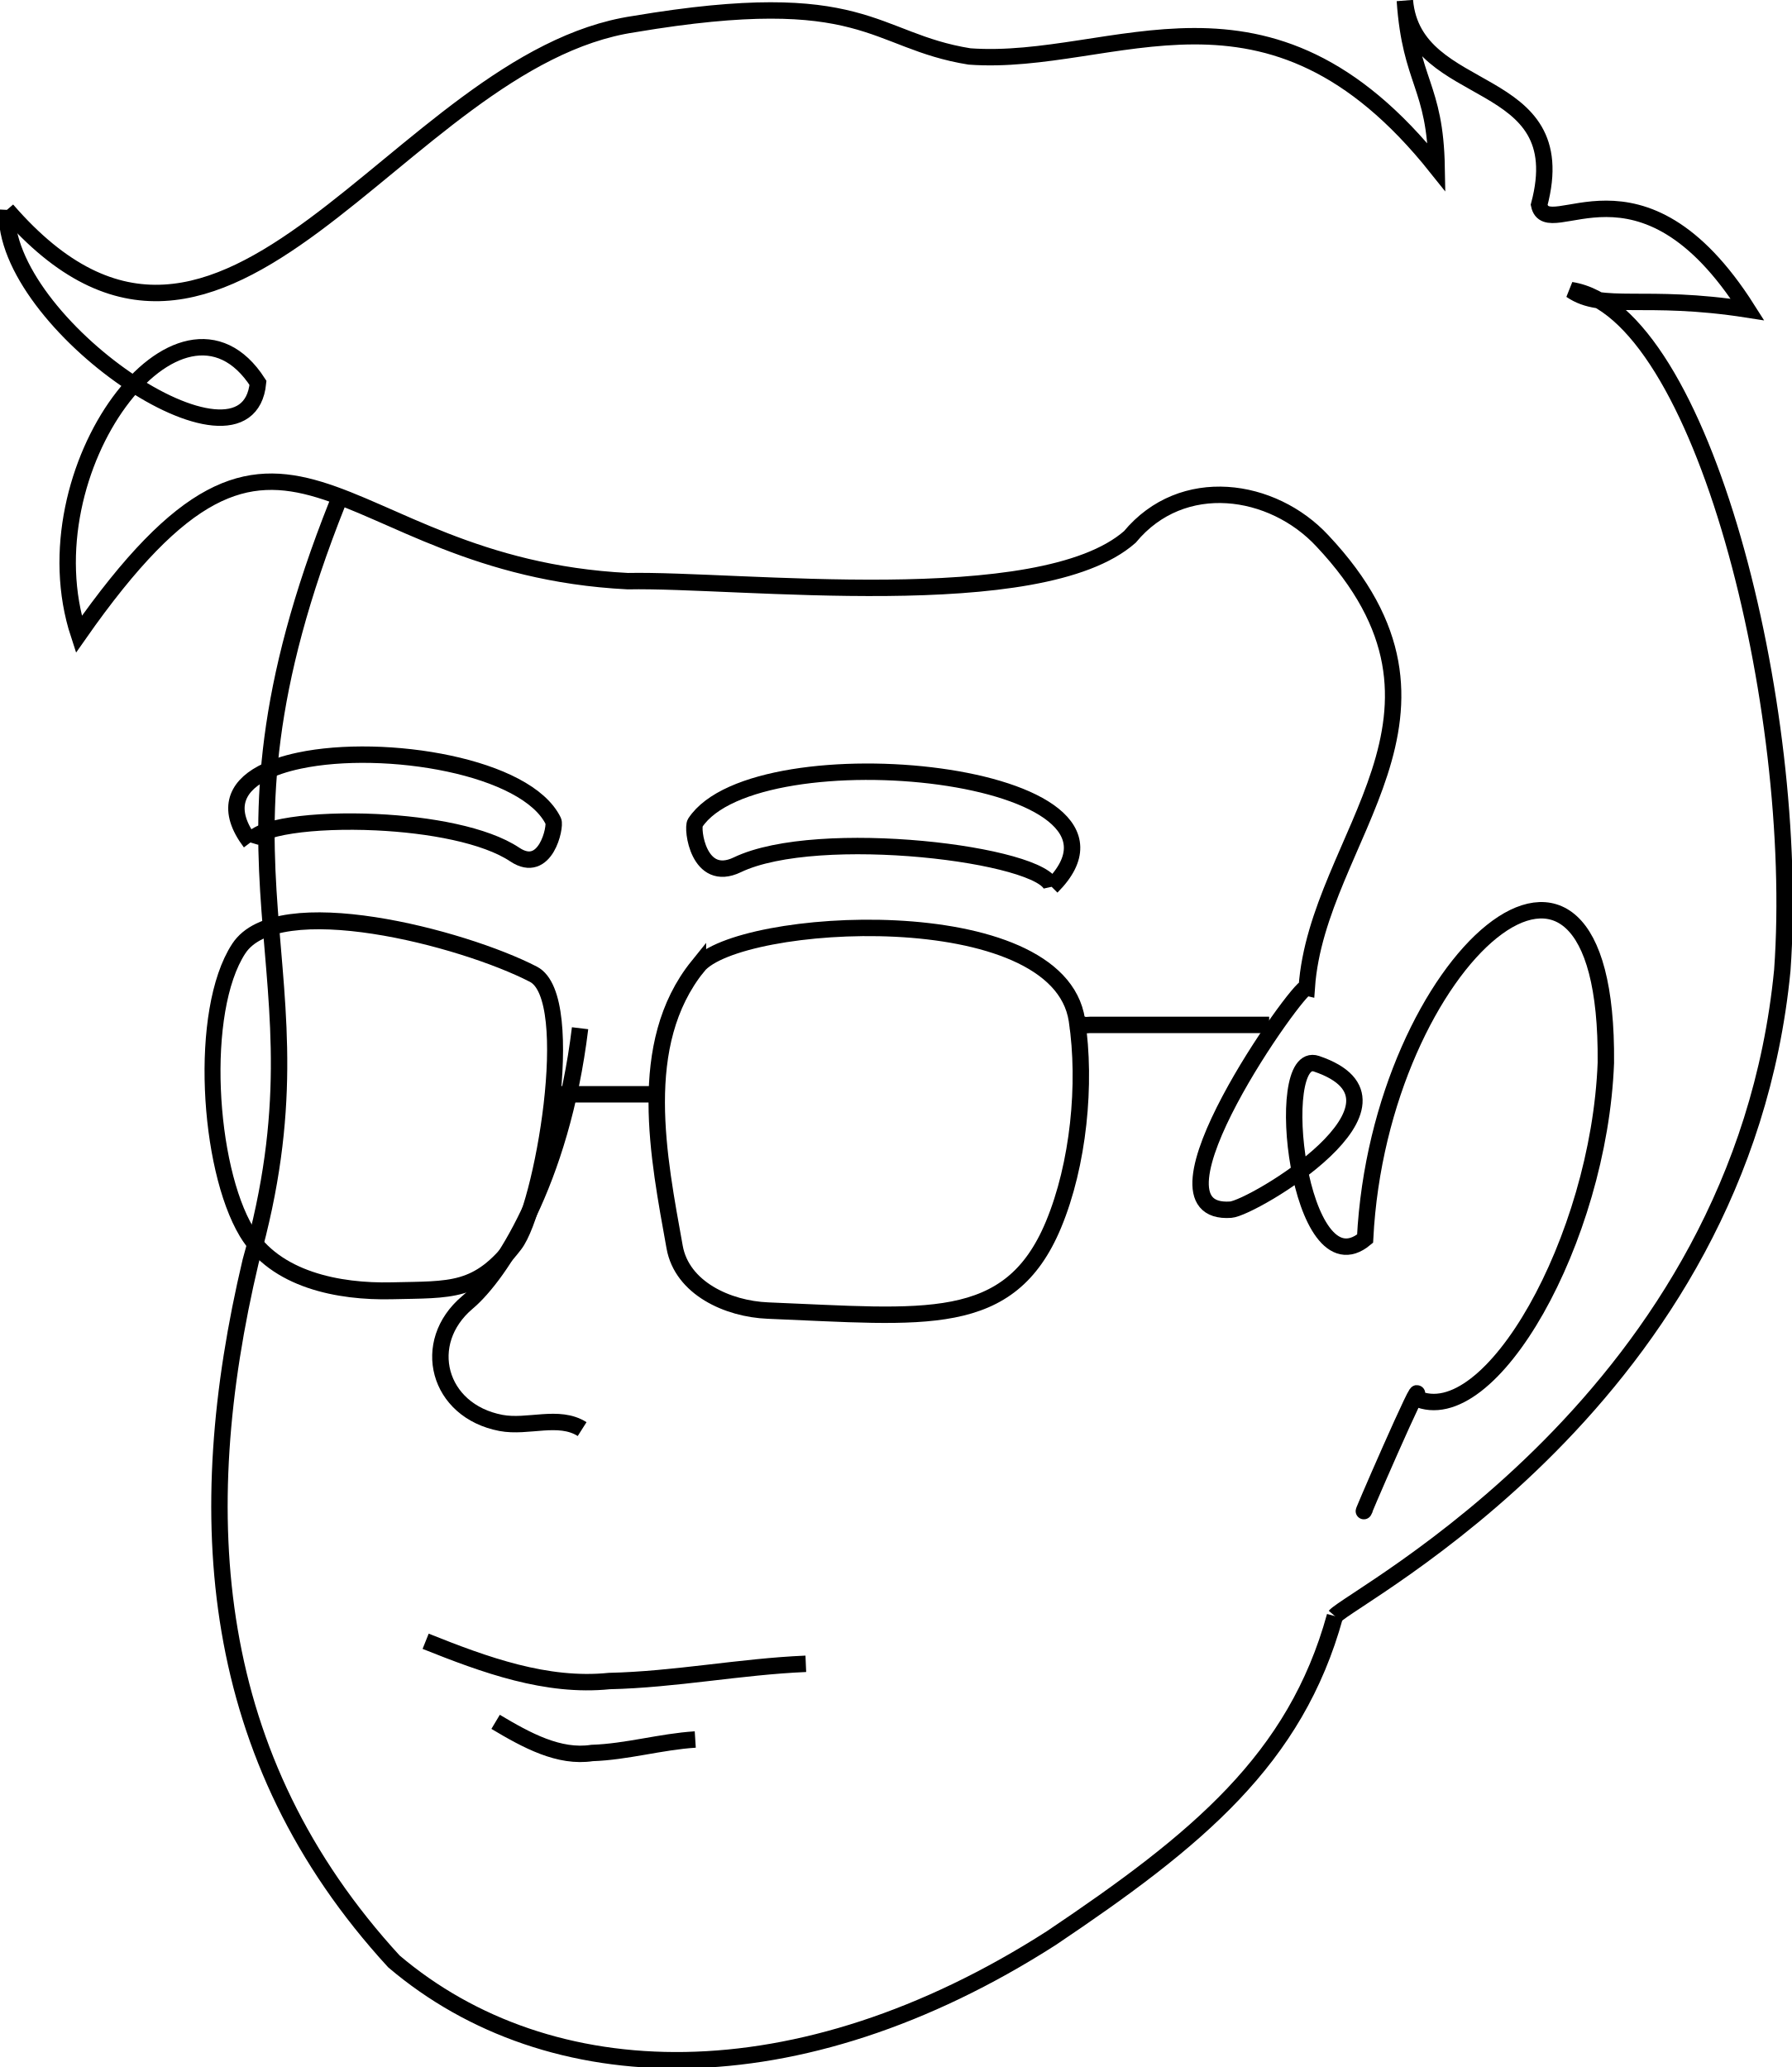
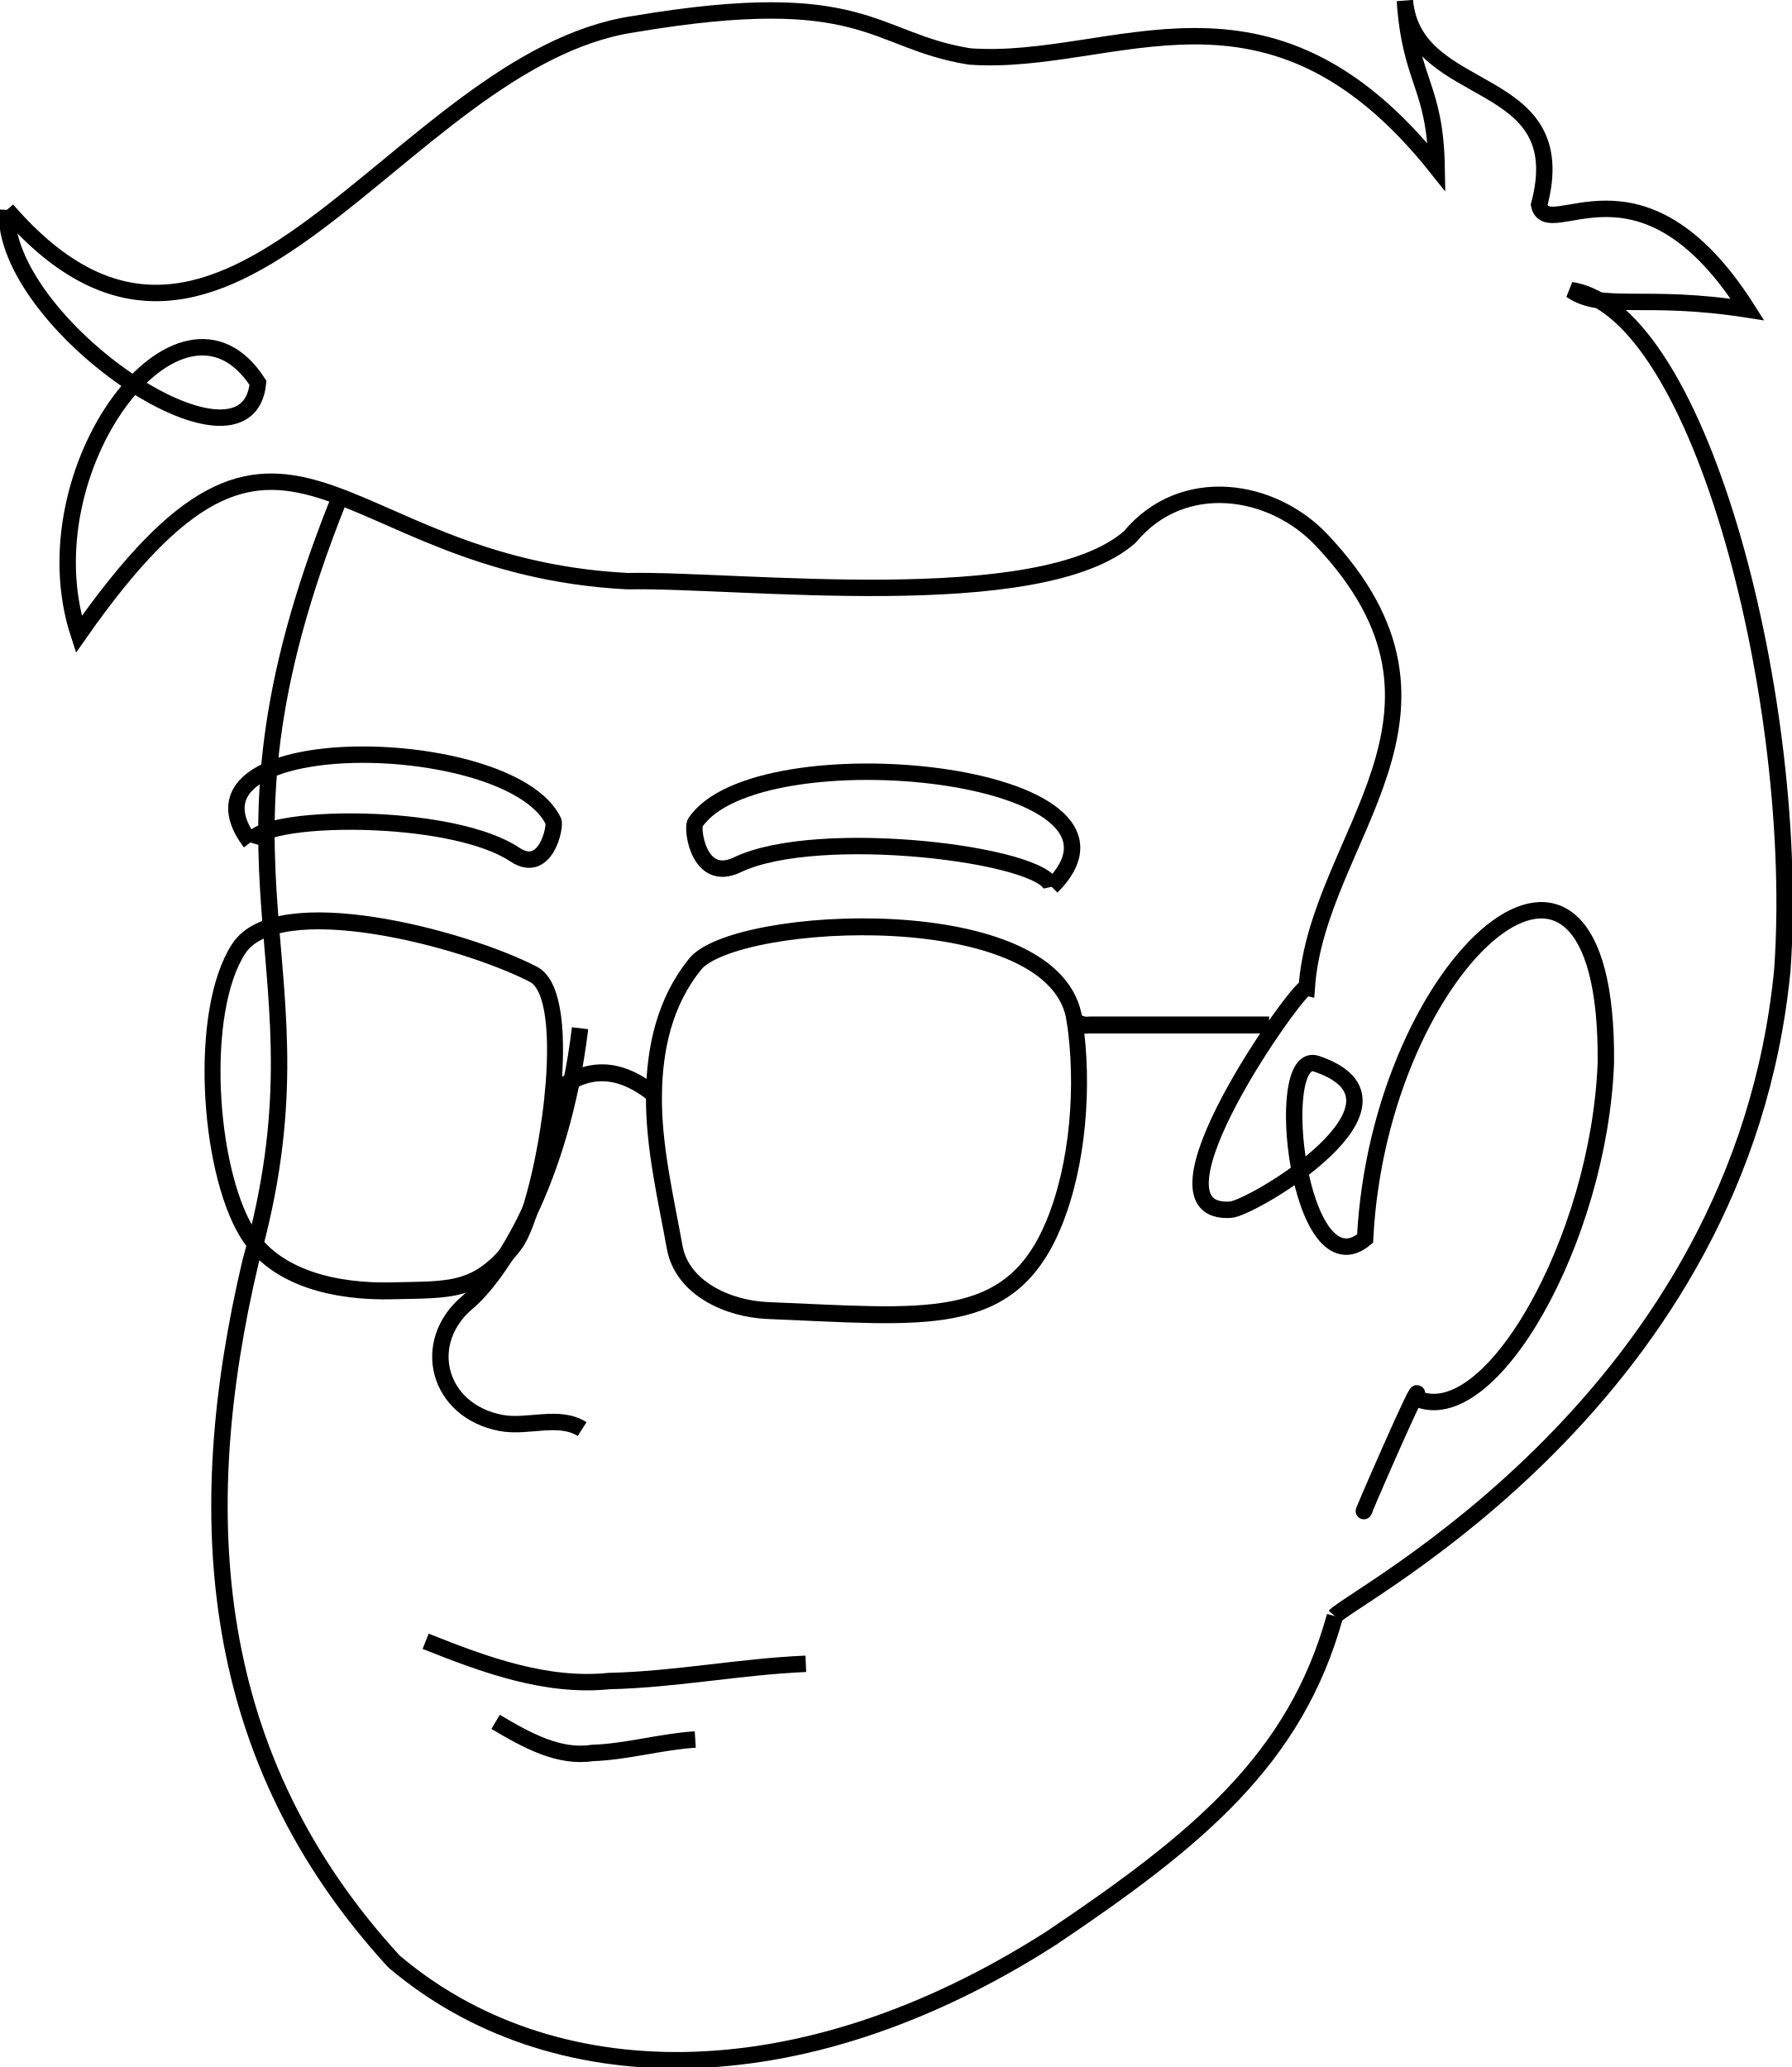
- <svg xmlns="http://www.w3.org/2000/svg" id="svg4649" version="1.1" viewBox="0 0 65.493 75.58" height="75.58mm" width="65.493mm">
+ <svg xmlns="http://www.w3.org/2000/svg" xmlns:ns1="http://www.openswatchbook.org/uri/2009/osb" xmlns:xlink="http://www.w3.org/1999/xlink" width="65.493mm" height="75.58mm" viewBox="0 0 65.493 75.58" version="1.1" id="svg4649">
  <defs id="defs4643">
-     <clipPath id="clipPath4613" clipPathUnits="userSpaceOnUse">
-       <rect ry="2.673" y="185.308" x="34.602" height="79.186" width="77.09" id="rect4615" style="fill:none;fill-opacity:1;stroke:#2b2200;stroke-width:1.017;stroke-miterlimit:4;stroke-dasharray:none;stroke-opacity:1" />
+     <linearGradient id="linearGradient5340" ns1:paint="solid">
+       <stop style="stop-color:#000000;stop-opacity:1;" offset="0" id="stop5338" />
+     </linearGradient>
+     <clipPath clipPathUnits="userSpaceOnUse" id="clipPath4613">
+       <rect style="fill:none;fill-opacity:1;stroke:#2b2200;stroke-width:1.017;stroke-miterlimit:4;stroke-dasharray:none;stroke-opacity:1" id="rect4615" width="77.09" height="79.186" x="34.602" y="185.308" ry="2.673" />
    </clipPath>
+     <linearGradient xlink:href="#linearGradient5340" id="linearGradient5342" x1="47.343" y1="227.397" x2="64.445" y2="227.397" gradientUnits="userSpaceOnUse" />
  </defs>
-   <g transform="translate(-57.2546,-107.9403)" id="layer1">
-     <g clip-path="url(#clipPath4613)" style="stroke-width:0.6;stroke-miterlimit:4;stroke-dasharray:none" transform="translate(17.68517,-79.02155)" id="g4607">
-       <g style="stroke-width:0.6;stroke-miterlimit:4;stroke-dasharray:none" id="g4590">
-         <path id="path5044" d="m 39.823,194.636 c -0.211,4.148 8.789,10.273 9.178,6.326 -2.808,-4.37 -8.528,3.158 -6.551,9.197 7.669,-10.961 9.096,-2.501 20.07,-1.947 4.032,-0.083 15.073,1.269 18.354,-1.616 1.919,-2.316 5.22,-1.818 7.041,0.144 5.954,6.329 -0.185,10.81 -0.572,16.324 -0.298,-0.078 -6.298,8.374 -2.78,8.13 0.785,-0.054 7.316,-3.921 3.135,-5.336 -1.655,-0.56 -0.655,8.403 1.777,6.395 0.519,-10.234 8.906,-17.574 8.802,-6.431 -0.244,6.455 -4.226,13.501 -6.949,12.262 0.431,-1.294 -2.296,5 -1.848,4.031" style="fill:none;fill-rule:evenodd;stroke:#000000;stroke-width:0.6;stroke-linecap:butt;stroke-linejoin:miter;stroke-miterlimit:4;stroke-dasharray:none;stroke-opacity:1" />
+   <g id="layer1" transform="translate(-57.2546,-107.9403)">
+     <g id="g4607" transform="translate(17.68517,-79.02155)" style="stroke-width:0.6;stroke-miterlimit:4;stroke-dasharray:none" clip-path="url(#clipPath4613)">
+       <g id="g4590" style="stroke-width:0.6;stroke-miterlimit:4;stroke-dasharray:none">
+         <path style="fill:none;fill-rule:evenodd;stroke:#000000;stroke-width:0.6;stroke-linecap:butt;stroke-linejoin:miter;stroke-miterlimit:4;stroke-dasharray:none;stroke-opacity:1" d="m 39.823,194.636 c -0.211,4.148 8.789,10.273 9.178,6.326 -2.808,-4.37 -8.528,3.158 -6.551,9.197 7.669,-10.961 9.096,-2.501 20.07,-1.947 4.032,-0.083 15.073,1.269 18.354,-1.616 1.919,-2.316 5.22,-1.818 7.041,0.144 5.954,6.329 -0.185,10.81 -0.572,16.324 -0.298,-0.078 -6.298,8.374 -2.78,8.13 0.785,-0.054 7.316,-3.921 3.135,-5.336 -1.655,-0.56 -0.655,8.403 1.777,6.395 0.519,-10.234 8.906,-17.574 8.802,-6.431 -0.244,6.455 -4.226,13.501 -6.949,12.262 0.431,-1.294 -2.296,5 -1.848,4.031" id="path5044" />
      </g>
-       <path style="fill:none;fill-rule:evenodd;stroke:#000000;stroke-width:0.6;stroke-linecap:butt;stroke-linejoin:miter;stroke-miterlimit:4;stroke-dasharray:none;stroke-opacity:1" d="m 51.913,205.343 c -5.505,13.813 -0.062,16.705 -3.18,27.736 -2.208,9.325 -1.588,18.166 5.238,25.603 5.671,4.814 14.741,5.097 24.03,-0.852 5.361,-3.603 8.93,-6.539 10.372,-11.774" id="path5046" />
-       <path id="path5150" d="m 88.373,246.056 c 0.64,-0.736 14.833,-7.954 16.355,-23.617 0.689,-9.601 -2.933,-24.118 -7.724,-24.869 1.154,0.793 2.678,0.118 6.451,0.709 -3.913,-6.172 -7.311,-2.37 -7.617,-3.825 1.31,-4.912 -4.576,-3.739 -4.909,-7.47 0.206,2.997 1.109,3.079 1.162,6.103 -6.201,-7.778 -11.765,-3.671 -17.08,-4.061 -3.579,-0.577 -3.782,-2.612 -12.267,-1.182 -8.65,1.287 -14.894,16.063 -22.921,6.792" style="fill:none;fill-rule:evenodd;stroke:#000000;stroke-width:0.6;stroke-linecap:butt;stroke-linejoin:miter;stroke-miterlimit:4;stroke-dasharray:none;stroke-opacity:1" />
-       <g style="stroke-width:0.6;stroke-miterlimit:4;stroke-dasharray:none" id="g4674" transform="rotate(7.866651,83.93039,214.7376)">
-         <path id="path4631" d="m 78.708,220.154 c -0.42,-1.142 -8.76,-1.032 -11.494,0.776 -1.317,0.871 -1.837,-1.093 -1.734,-1.309 1.748,-3.675 16.841,-4.236 13.228,0.533" style="fill:none;fill-rule:evenodd;stroke:#000000;stroke-width:0.6;stroke-linecap:butt;stroke-linejoin:miter;stroke-miterlimit:4;stroke-dasharray:none;stroke-opacity:1" />
+       <path id="path5046" d="m 51.913,205.343 c -5.505,13.813 -0.062,16.705 -3.18,27.736 -2.208,9.325 -1.588,18.166 5.238,25.603 5.671,4.814 14.741,5.097 24.03,-0.852 5.361,-3.603 8.93,-6.539 10.372,-11.774" style="fill:none;fill-rule:evenodd;stroke:#000000;stroke-width:0.6;stroke-linecap:butt;stroke-linejoin:miter;stroke-miterlimit:4;stroke-dasharray:none;stroke-opacity:1" />
+       <path style="fill:none;fill-rule:evenodd;stroke:#000000;stroke-width:0.6;stroke-linecap:butt;stroke-linejoin:miter;stroke-miterlimit:4;stroke-dasharray:none;stroke-opacity:1" d="m 88.373,246.056 c 0.64,-0.736 14.833,-7.954 16.355,-23.617 0.689,-9.601 -2.933,-24.118 -7.724,-24.869 1.154,0.793 2.678,0.118 6.451,0.709 -3.913,-6.172 -7.311,-2.37 -7.617,-3.825 1.31,-4.912 -4.576,-3.739 -4.909,-7.47 0.206,2.997 1.109,3.079 1.162,6.103 -6.201,-7.778 -11.765,-3.671 -17.08,-4.061 -3.579,-0.577 -3.782,-2.612 -12.267,-1.182 -8.65,1.287 -14.894,16.063 -22.921,6.792" id="path5150" />
+       <g transform="rotate(7.866651,83.93039,214.7376)" id="g4674" style="stroke-width:0.6;stroke-miterlimit:4;stroke-dasharray:none">
+         <path style="fill:none;fill-rule:evenodd;stroke:#000000;stroke-width:0.6;stroke-linecap:butt;stroke-linejoin:miter;stroke-miterlimit:4;stroke-dasharray:none;stroke-opacity:1" d="m 78.708,220.154 c -0.42,-1.142 -8.76,-1.032 -11.494,0.776 -1.317,0.871 -1.837,-1.093 -1.734,-1.309 1.748,-3.675 16.841,-4.236 13.228,0.533" id="path4631" />
      </g>
-       <g style="stroke-width:0.618;stroke-miterlimit:4;stroke-dasharray:none" id="g4755" transform="matrix(0.943582,0,0,1.000534,2.6674,-0.1214553)">
-         <path id="path4633" d="m 48.357,221.654 c 1.494,-2.166 8.663,-0.409 11.419,0.934 1.779,0.867 0.333,8.575 -0.716,9.863 -1.452,1.782 -2.473,1.653 -4.775,1.705 -2.056,0.046 -4.512,-0.404 -5.623,-2.156 -1.5,-2.367 -1.879,-8.065 -0.306,-10.345 z" style="fill:none;fill-rule:evenodd;stroke:#000000;stroke-width:0.618;stroke-linecap:butt;stroke-linejoin:miter;stroke-miterlimit:4;stroke-dasharray:none;stroke-opacity:1" />
+       <g transform="matrix(0.943582,0,0,1.000534,2.6674,-0.1214553)" id="g4755" style="stroke-width:0.618;stroke-miterlimit:4;stroke-dasharray:none">
+         <path style="fill:none;fill-rule:evenodd;stroke:url(#linearGradient5342);stroke-width:0.618;stroke-linecap:butt;stroke-linejoin:miter;stroke-miterlimit:4;stroke-dasharray:none;stroke-opacity:1" d="m 60.522,226.982 c -0.241,2.311 -0.907,4.788 -1.462,5.47 -1.452,1.782 -2.473,1.653 -4.775,1.705 -2.056,0.046 -4.512,-0.404 -5.623,-2.156 -1.5,-2.367 -1.879,-8.065 -0.306,-10.345 1.494,-2.166 8.663,-0.409 11.419,0.934 0.838,0.408 0.96,2.335 0.746,4.394 1.308,-1.117 2.616,-0.999 3.923,-0.006 0.029,-1.725 0.427,-3.393 1.595,-4.758 1.545,-1.806 14.076,-2.442 14.705,2.068 0.062,0.062 0.21,0.117 0.361,0.154 0.073,0.018 0.149,0 0.224,0 h 0.448 1.57 4.933 M 80.745,224.286 c 0.371,2.324 0.15,5.256 -0.819,7.451 -1.703,3.856 -4.992,3.372 -11.062,3.141 -1.566,-0.059 -3.333,-0.824 -3.617,-2.321 -0.322,-1.695 -0.834,-3.709 -0.801,-5.582" id="path4633" />
      </g>
-       <path style="fill:none;fill-rule:evenodd;stroke:#000000;stroke-width:0.6;stroke-linecap:butt;stroke-linejoin:miter;stroke-miterlimit:4;stroke-dasharray:none;stroke-opacity:1" d="m 65.085,222.288 c -2.298,2.849 -1.435,7.016 -0.852,10.273 0.268,1.498 1.935,2.263 3.413,2.322 5.728,0.23 8.832,0.715 10.438,-3.143 0.914,-2.196 1.206,-5.145 0.856,-7.471 -0.676,-4.497 -12.397,-3.787 -13.855,-1.98 z" id="path4635" />
-       <path style="fill:none;fill-rule:evenodd;stroke:#000000;stroke-width:0.6;stroke-linecap:butt;stroke-linejoin:miter;stroke-miterlimit:4;stroke-dasharray:none;stroke-opacity:1" d="m 78.774,224.3 c 0.141,0.046 0.281,0.101 0.423,0.138 0.069,0.018 0.141,0 0.212,0 0.141,0 0.282,0 0.423,0 0.494,0 0.987,0 1.481,0 1.552,0 3.103,0 4.655,0" id="path4637" />
-       <path style="fill:none;fill-rule:evenodd;stroke:#000000;stroke-width:0.6;stroke-linecap:butt;stroke-linejoin:miter;stroke-miterlimit:4;stroke-dasharray:none;stroke-opacity:1" d="m 59.716,226.975 h 3.761" id="path4639" />
-       <path style="fill:none;fill-opacity:1;fill-rule:evenodd;stroke:#000000;stroke-width:0.6;stroke-linecap:butt;stroke-linejoin:miter;stroke-miterlimit:4;stroke-dasharray:none;stroke-opacity:1" d="m 60.776,224.559 c -0.687,5.655 -2.936,9.029 -4.117,10.024 -1.746,1.471 -1.086,3.969 1.223,4.408 0.987,0.188 2.113,-0.317 2.969,0.226" id="path4643" />
-       <path id="path4631-3" d="m 48.726,217.767 c 0.17,-0.566 2.31,-0.85 4.608,-0.741 1.934,0.092 3.979,0.464 5.055,1.183 1.134,0.758 1.503,-1.03 1.41,-1.222 -0.487,-1.006 -2.016,-1.72 -3.81,-2.103 -1.823,-0.39 -3.921,-0.44 -5.478,-0.11 -0.527,0.111 -0.991,0.266 -1.363,0.466 -0.974,0.524 -1.305,1.357 -0.423,2.527" style="fill:none;fill-rule:evenodd;stroke:#000000;stroke-width:0.6;stroke-linecap:butt;stroke-linejoin:miter;stroke-miterlimit:4;stroke-dasharray:none;stroke-opacity:1" />
-       <path style="fill:none;fill-rule:evenodd;stroke:#000000;stroke-width:0.6;stroke-linecap:butt;stroke-linejoin:miter;stroke-miterlimit:4;stroke-dasharray:none;stroke-opacity:1" d="m 55.13,246.975 c 2.169,0.868 4.418,1.689 6.714,1.454 2.402,-0.053 4.785,-0.528 7.185,-0.63" id="path4771" />
-       <path style="fill:none;fill-rule:evenodd;stroke:#000000;stroke-width:0.6;stroke-linecap:butt;stroke-linejoin:miter;stroke-miterlimit:4;stroke-dasharray:none;stroke-opacity:1" d="m 57.688,249.921 c 1.139,0.68 2.32,1.324 3.526,1.139 1.262,-0.041 2.512,-0.413 3.773,-0.493" id="path4771-7" />
+       <path id="path4643" d="m 60.776,224.559 c -0.687,5.655 -2.936,9.029 -4.117,10.024 -1.746,1.471 -1.086,3.969 1.223,4.408 0.987,0.188 2.113,-0.317 2.969,0.226" style="fill:none;fill-opacity:1;fill-rule:evenodd;stroke:#000000;stroke-width:0.6;stroke-linecap:butt;stroke-linejoin:miter;stroke-miterlimit:4;stroke-dasharray:none;stroke-opacity:1" />
+       <path style="fill:none;fill-rule:evenodd;stroke:#000000;stroke-width:0.6;stroke-linecap:butt;stroke-linejoin:miter;stroke-miterlimit:4;stroke-dasharray:none;stroke-opacity:1" d="m 48.726,217.767 c 0.17,-0.566 2.31,-0.85 4.608,-0.741 1.934,0.092 3.979,0.464 5.055,1.183 1.134,0.758 1.503,-1.03 1.41,-1.222 -0.487,-1.006 -2.016,-1.72 -3.81,-2.103 -1.823,-0.39 -3.921,-0.44 -5.478,-0.11 -0.527,0.111 -0.991,0.266 -1.363,0.466 -0.974,0.524 -1.305,1.357 -0.423,2.527" id="path4631-3" />
+       <path id="path4771" d="m 55.13,246.975 c 2.169,0.868 4.418,1.689 6.714,1.454 2.402,-0.053 4.785,-0.528 7.185,-0.63" style="fill:none;fill-rule:evenodd;stroke:#000000;stroke-width:0.6;stroke-linecap:butt;stroke-linejoin:miter;stroke-miterlimit:4;stroke-dasharray:none;stroke-opacity:1" />
+       <path id="path4771-7" d="m 57.688,249.921 c 1.139,0.68 2.32,1.324 3.526,1.139 1.262,-0.041 2.512,-0.413 3.773,-0.493" style="fill:none;fill-rule:evenodd;stroke:#000000;stroke-width:0.6;stroke-linecap:butt;stroke-linejoin:miter;stroke-miterlimit:4;stroke-dasharray:none;stroke-opacity:1" />
    </g>
  </g>
</svg>
